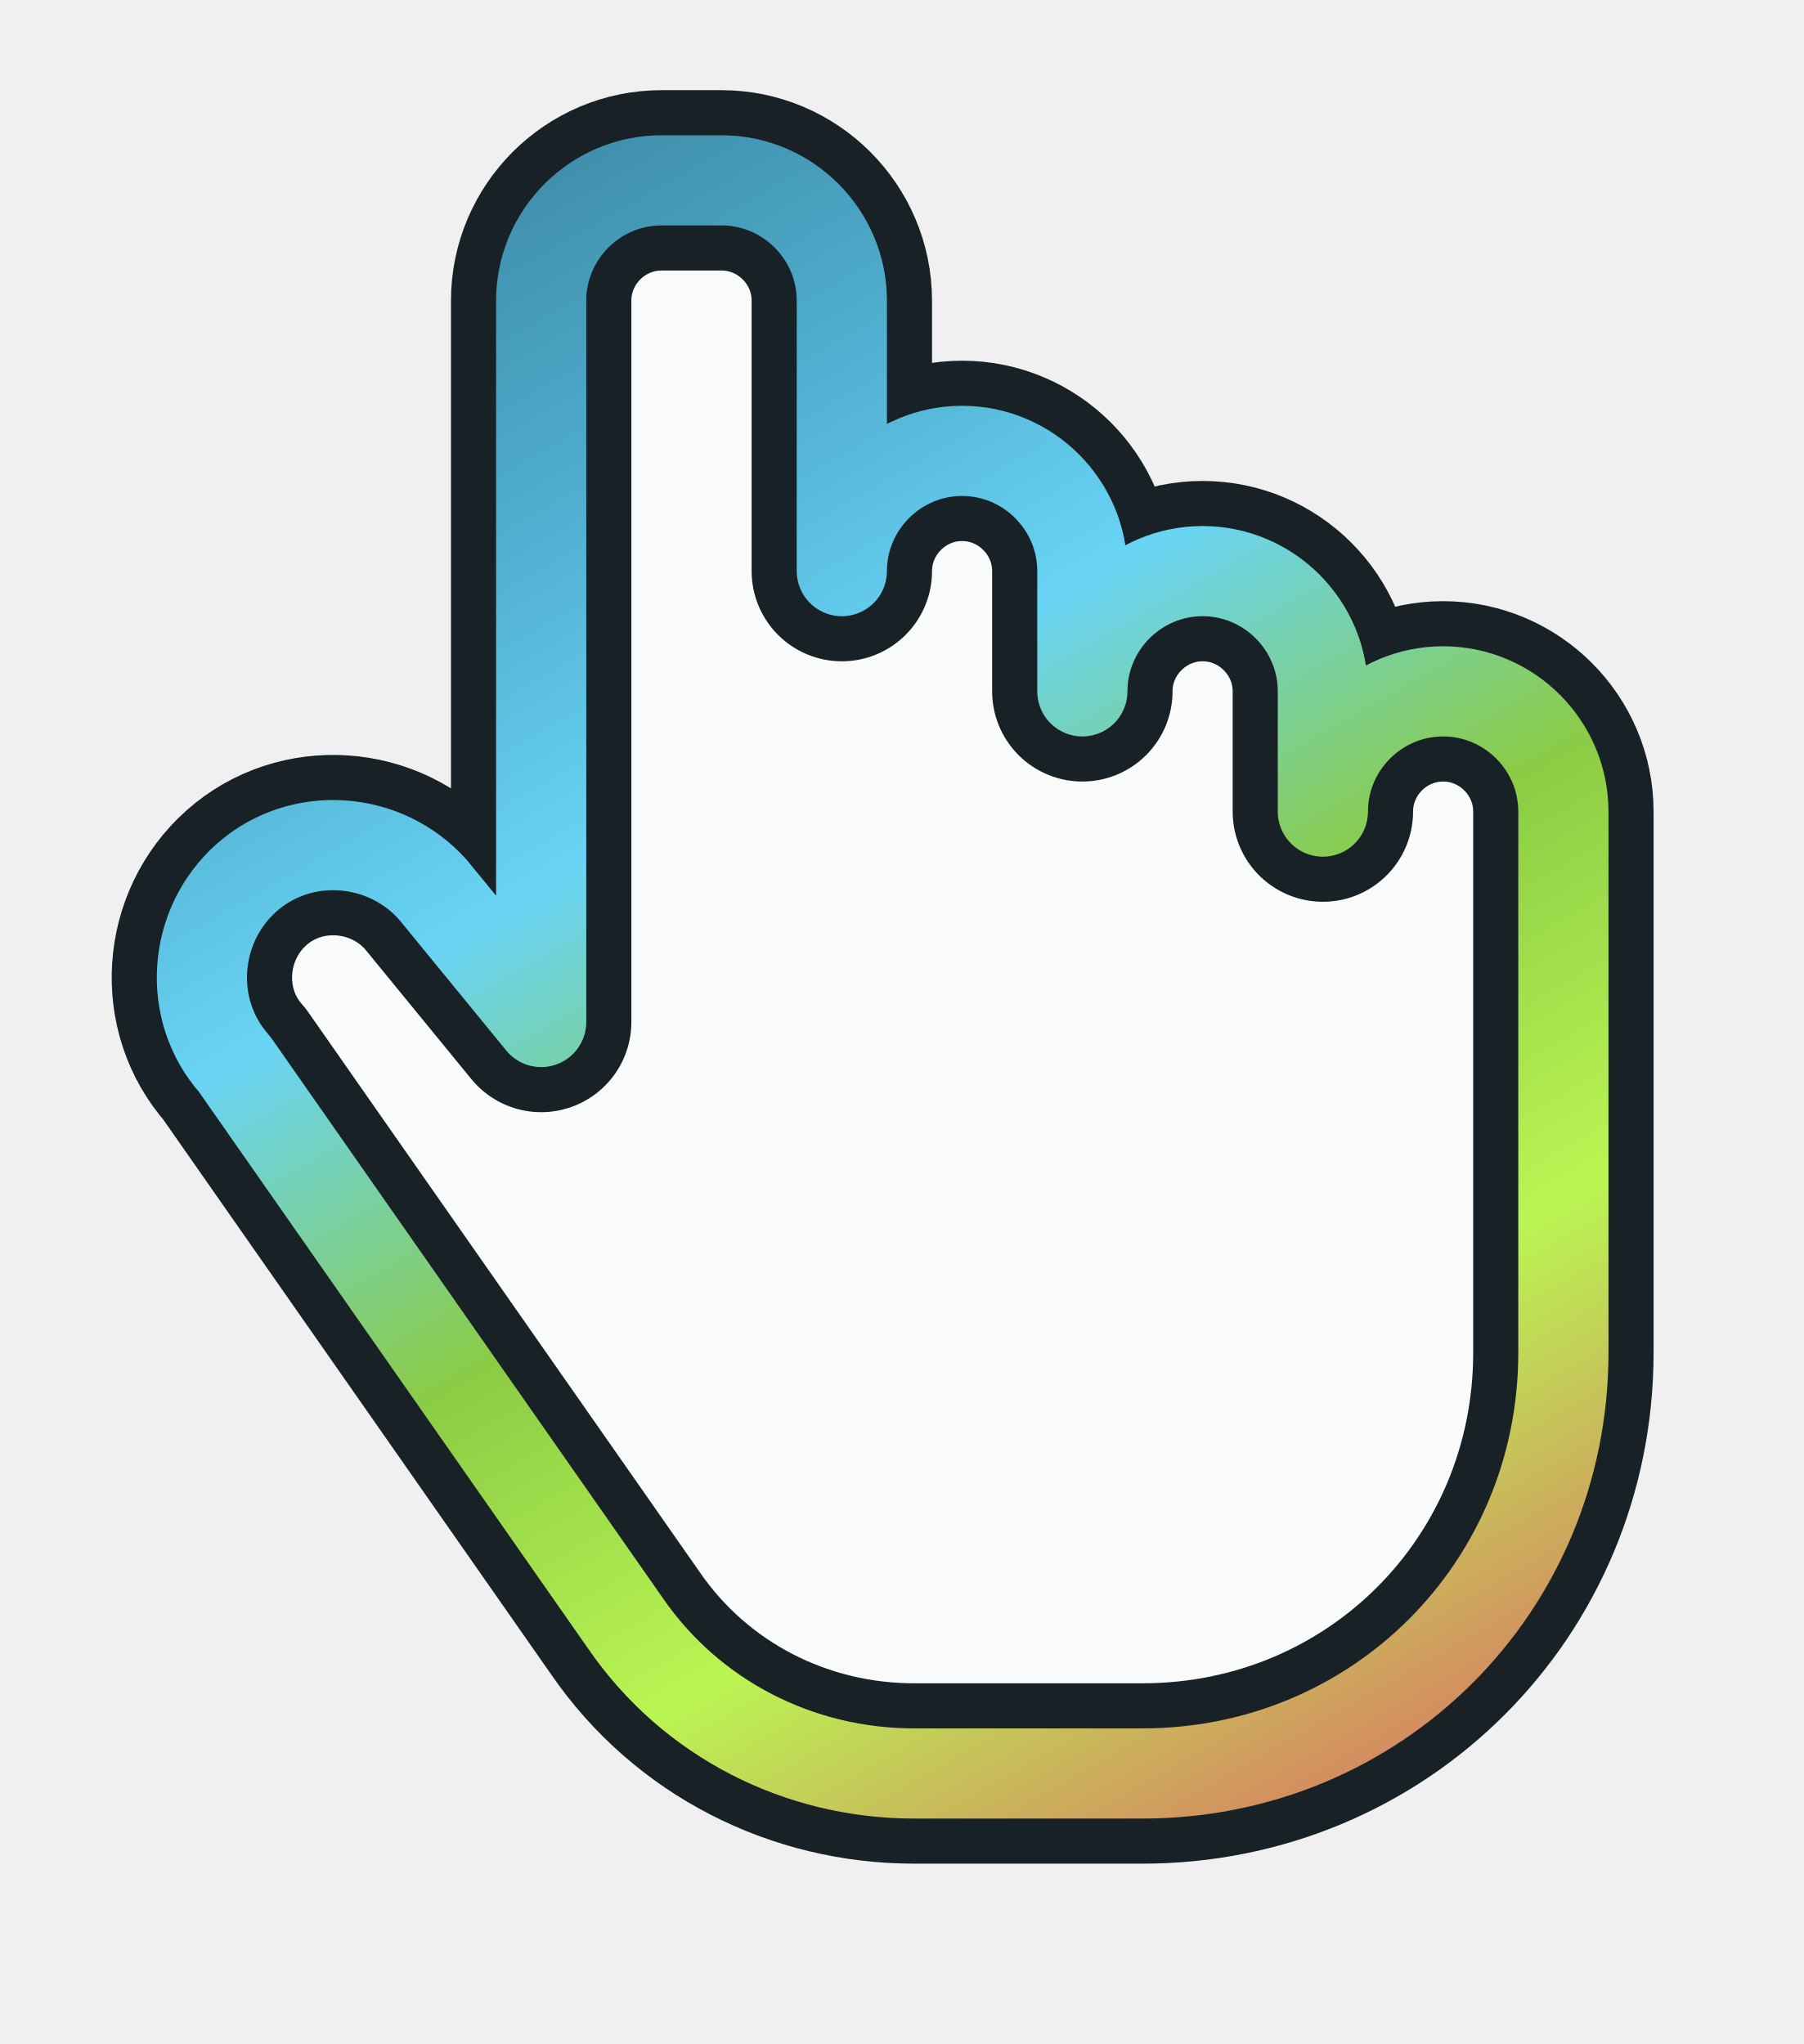
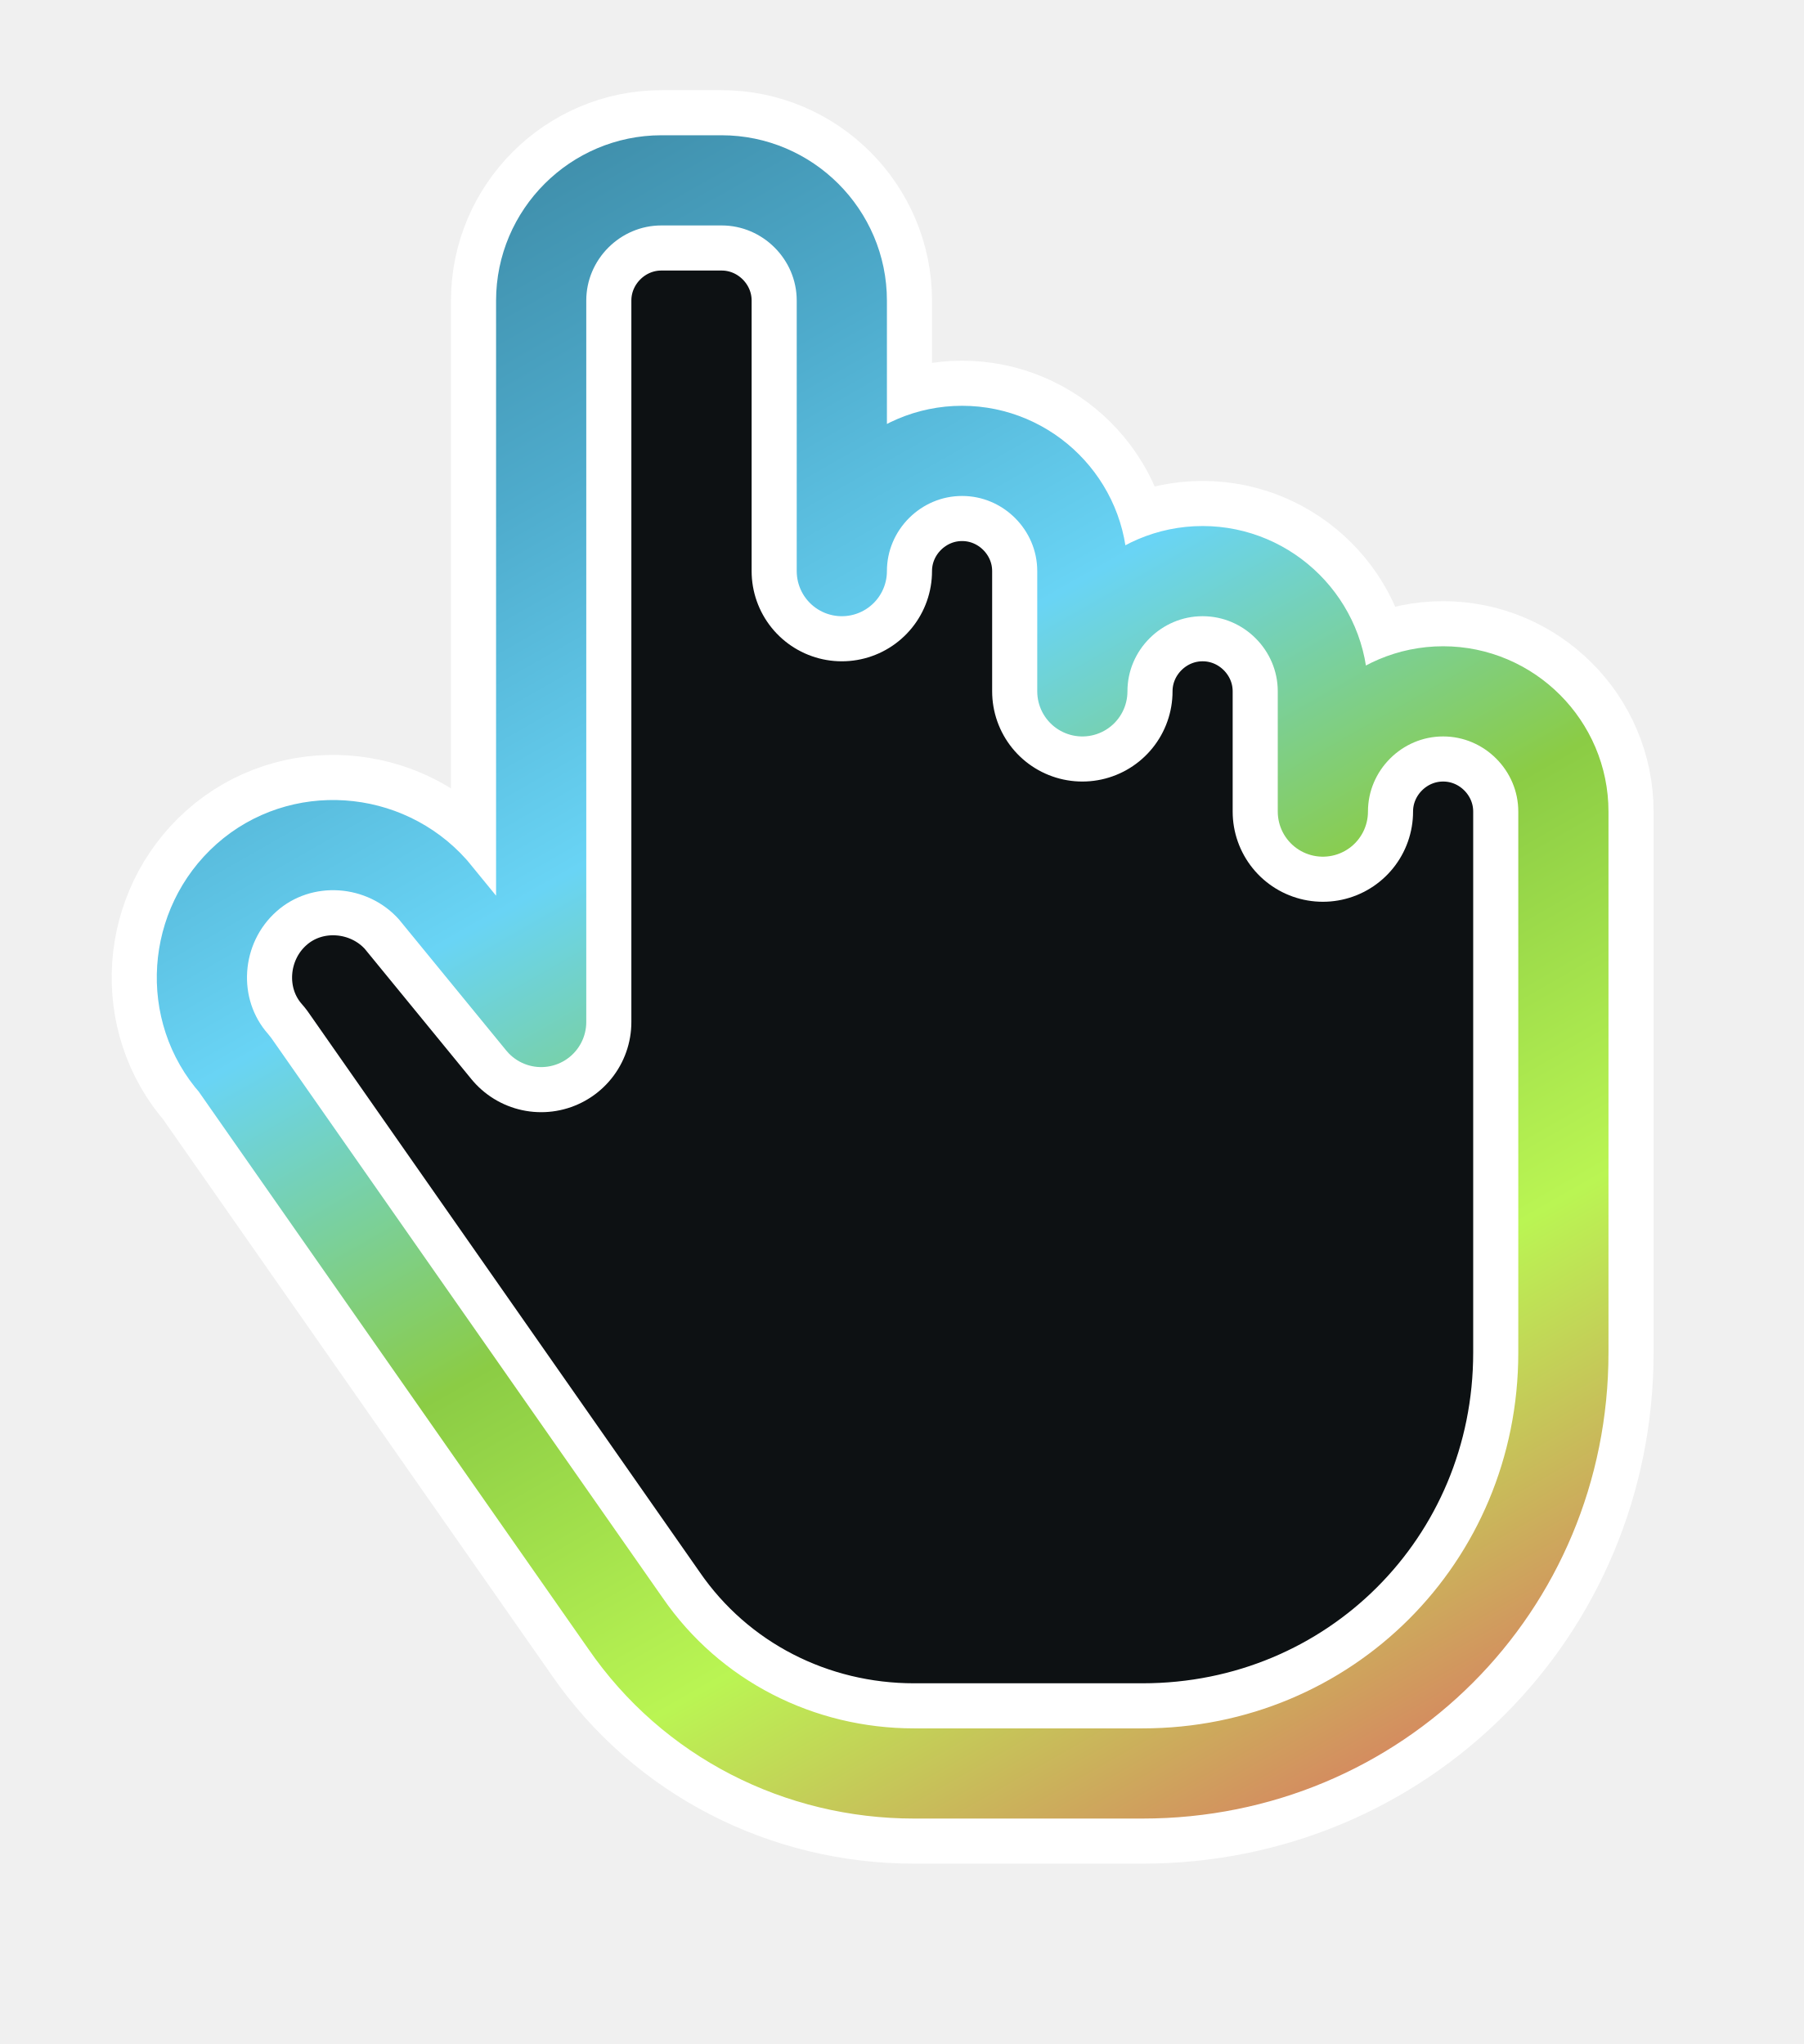
<svg xmlns="http://www.w3.org/2000/svg" width="30" height="34" viewBox="0 0 30 34">
  <defs>
    <linearGradient id="spectrum" x1="8" y1="2" x2="24" y2="30" gradientUnits="userSpaceOnUse">
      <stop offset="0%" stop-color="#3C88A3" />
      <stop offset="18%" stop-color="#4EABCC" />
      <stop offset="36%" stop-color="#69D4F5" />
      <stop offset="56%" stop-color="#8BCC45" />
      <stop offset="76%" stop-color="#BAF553" />
      <stop offset="100%" stop-color="#D97962" />
    </linearGradient>
  </defs>
-   <path d="       M11 3       C9.9 3 9 3.9 9 5       V17        L7.2 14.8       C6.4 13.9 5 13.8 4.1 14.6       C3.2 15.4 3.1 16.8 3.9 17.7        L10.4 27       C11.5 28.6 13.3 29.5 15.2 29.5       H19        C22.9 29.5 26 26.4 26 22.5       V13.5        C26 12.4 25.1 11.5 24 11.5       C22.9 11.5 22 12.4 22 13.5       V11.5        C22 10.4 21.1 9.5 20 9.5       C18.9 9.5 18 10.4 18 11.5       V9.5        C18 8.4 17.1 7.5 16 7.5       C14.9 7.5 14 8.4 14 9.5       V5        C14 3.9 13.1 3 12 3       Z     " fill="#F9FBFA" stroke="#172126" stroke-width="3" stroke-linejoin="round" stroke-linecap="round" />
+   <path d="       M11 3       C9.9 3 9 3.9 9 5       V17        L7.2 14.8       C6.4 13.9 5 13.8 4.1 14.6       C3.2 15.4 3.1 16.8 3.9 17.7        L10.4 27       C11.5 28.6 13.3 29.5 15.2 29.5       H19        C22.9 29.5 26 26.4 26 22.5       V13.5        C26 12.4 25.1 11.5 24 11.5       C22.9 11.5 22 12.4 22 13.5       V11.5        C22 10.4 21.1 9.5 20 9.5       C18.9 9.5 18 10.4 18 11.5       V9.5        C18 8.4 17.1 7.5 16 7.5       C14.9 7.5 14 8.4 14 9.5       V5        C14 3.9 13.1 3 12 3       Z     " fill="#0D1113" stroke="#FFFFFF" stroke-width="3" stroke-linejoin="round" stroke-linecap="round" />
  <path d="       M11 3       C9.9 3 9 3.9 9 5       V17        L7.2 14.8       C6.4 13.9 5 13.8 4.1 14.6       C3.2 15.4 3.1 16.8 3.9 17.7        L10.4 27       C11.5 28.6 13.3 29.5 15.2 29.5       H19        C22.9 29.5 26 26.4 26 22.5       V13.5        C26 12.4 25.1 11.5 24 11.5       C22.9 11.5 22 12.4 22 13.5       V11.5        C22 10.4 21.1 9.5 20 9.5       C18.9 9.5 18 10.4 18 11.5       V9.5        C18 8.4 17.1 7.5 16 7.5       C14.9 7.5 14 8.4 14 9.5       V5        C14 3.9 13.1 3 12 3       Z     " fill="none" stroke="url(#spectrum)" stroke-width="1.5" stroke-linejoin="round" stroke-linecap="round" />
</svg>
